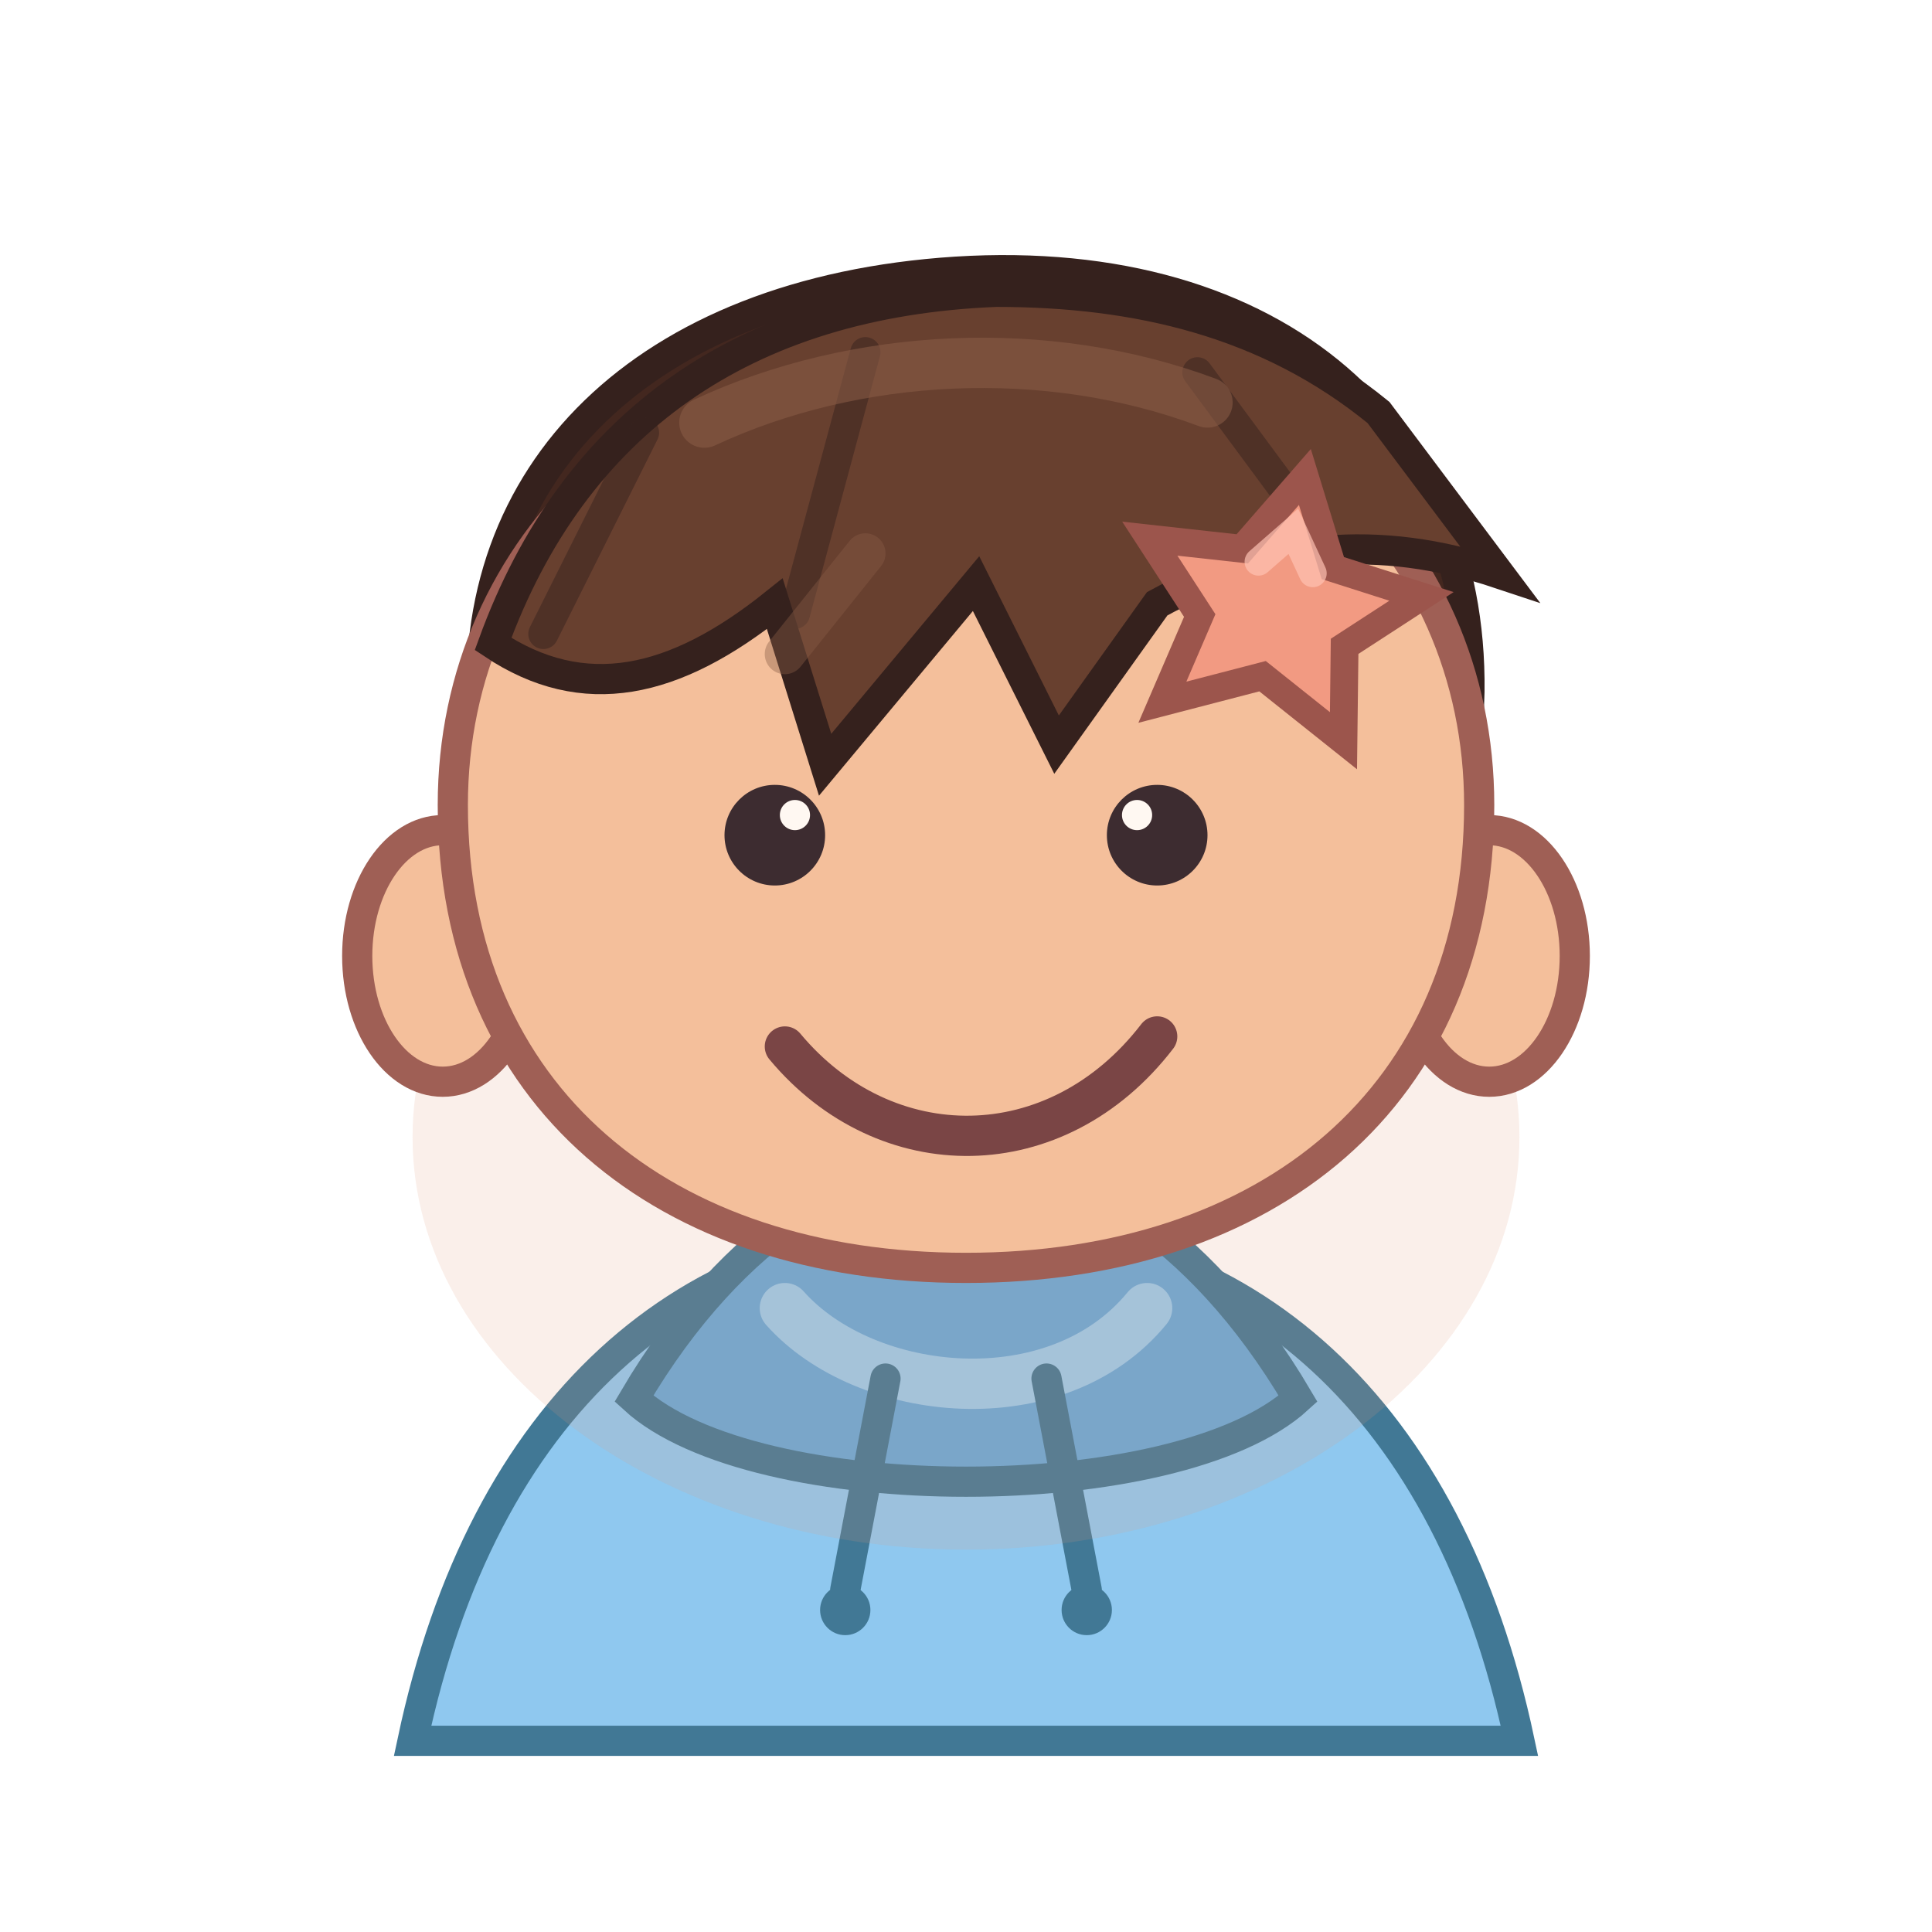
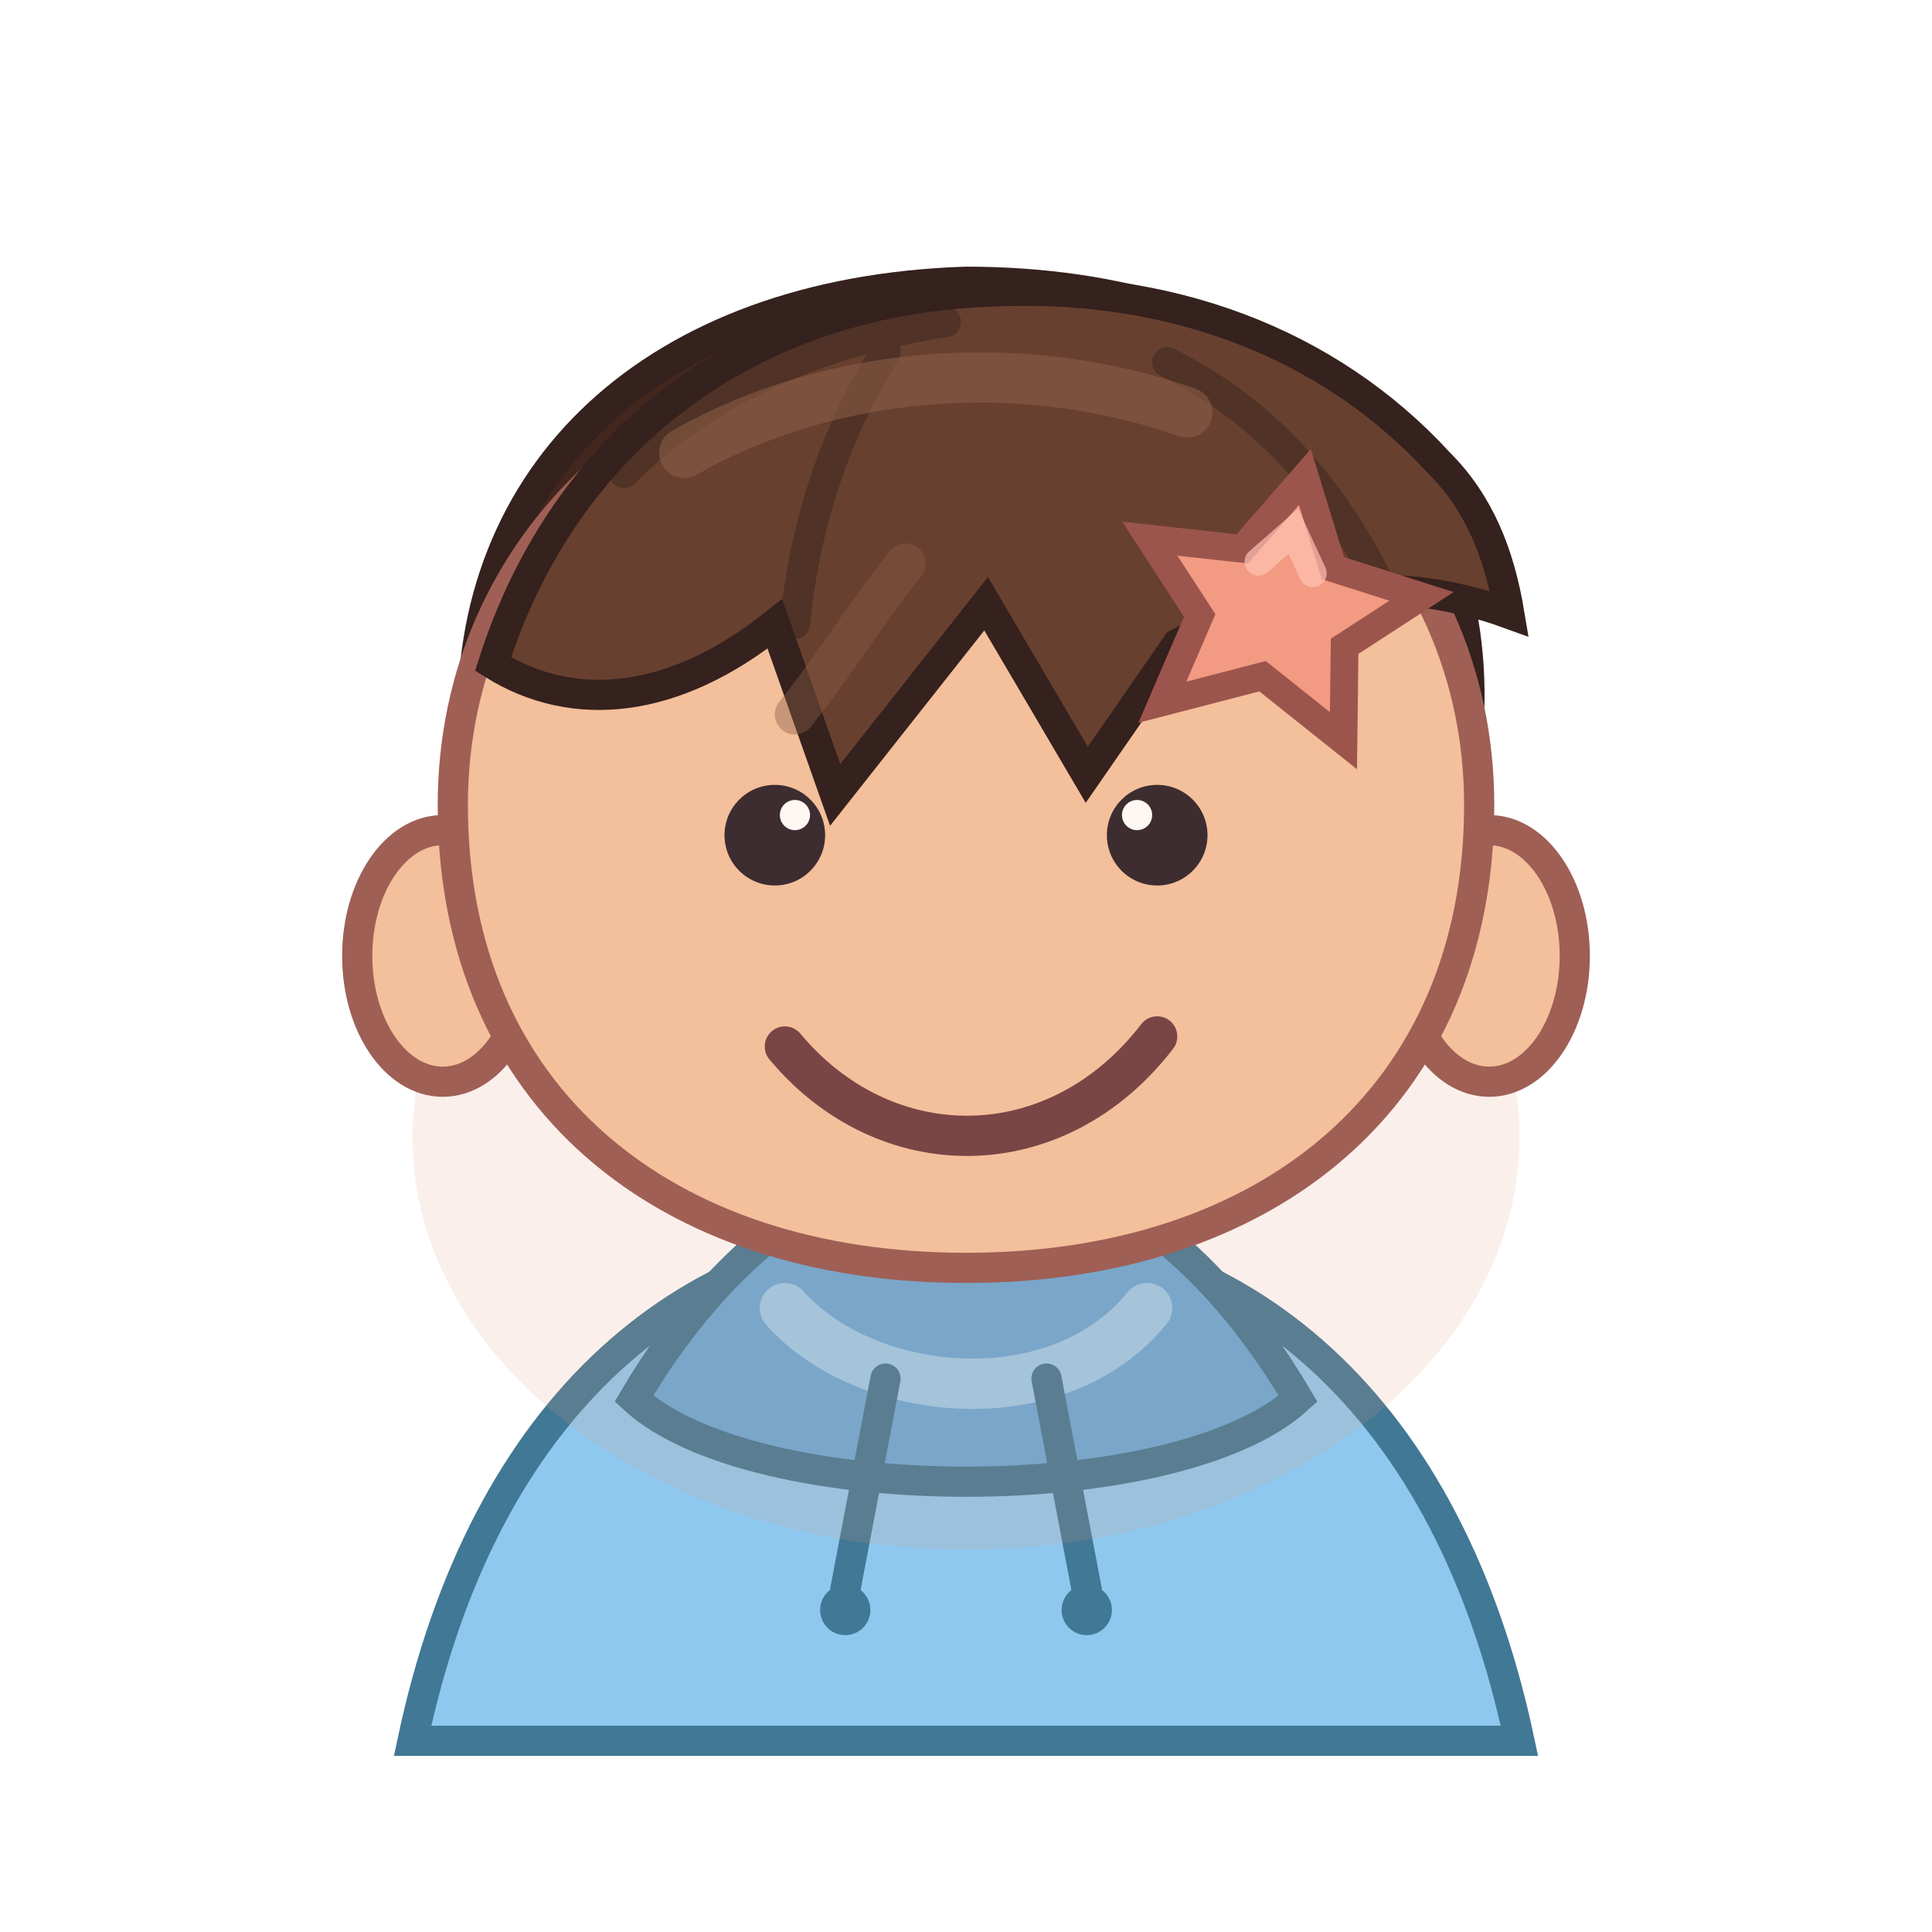
<svg xmlns="http://www.w3.org/2000/svg" viewBox="0 0 192 192" width="192" height="192" role="img" aria-label="HomeOps Avatar V2 sample">
  <g id="avatar-v2-layer-back-hair">
-     <path data-hair-style="shortMessy" d="M48 72c-2-25 16-43 47-45 32-2 52 16 51 43-11-7-23-8-36-5-18 4-35 3-51-5-5 3-9 7-11 12z" fill="#43271f" stroke="#35211d" stroke-width="3" />
+     <path data-hair-style="shortMessy" d="M47 73c-1-26 18-44 49-45 31 0 51 17 50 43-10-6-22-8-35-5-18 4-35 2-50-6-6 3-11 8-14 13z" fill="#43271f" stroke="#35211d" stroke-width="3" />
  </g>
  <g id="avatar-v2-layer-shirt">
    <path data-clothing-asset="hoodie" d="M41 173c7-33 27-51 55-51s48 18 55 51z" fill="#8fc8ef" stroke="#417895" stroke-width="3" />
    <path d="M63 139c10-17 23-24 33-24s23 7 33 24c-12 11-54 11-66 0z" fill="#67a8d8" stroke="#417895" stroke-width="3" />
    <path d="M78 130c8 9 27 11 36 0" fill="none" stroke="#b6ddf6" stroke-width="5" stroke-linecap="round" opacity="0.65" />
    <path d="M88 137l-4 21M104 137l4 21" stroke="#417895" stroke-width="3" stroke-linecap="round" />
    <circle cx="84" cy="160" r="2.5" fill="#417895" />
    <circle cx="108" cy="160" r="2.5" fill="#417895" />
  </g>
  <g id="avatar-v2-layer-base">
    <ellipse cx="96" cy="113" rx="55" ry="41" fill="#df9778" opacity="0.16" />
    <ellipse data-anatomy="ear-left" cx="44" cy="95" rx="8.5" ry="12.5" fill="#f4bf9b" stroke="#9f5f55" stroke-width="3" />
    <ellipse data-anatomy="ear-right" cx="148" cy="95" rx="8.5" ry="12.5" fill="#f4bf9b" stroke="#9f5f55" stroke-width="3" />
    <path data-anatomy="head-round" d="M96 34c30 0 51 20 51 46 0 29-21 46-51 46s-51-17-51-46c0-26 21-46 51-46z" fill="#f4bf9b" stroke="#9f5f55" stroke-width="3" />
    <path d="M64 56c17-17 45-21 64-2" fill="none" stroke="#ffd8bf" stroke-width="8" stroke-linecap="round" opacity="0.4" />
    <circle cx="77" cy="83" r="5" fill="#3d2c30" />
    <circle cx="115" cy="83" r="5" fill="#3d2c30" />
    <circle cx="79" cy="81" r="1.5" fill="#fff8f2" />
    <circle cx="113" cy="81" r="1.5" fill="#fff8f2" />
    <path d="M78 104c10 12 27 12 37-1" fill="none" stroke="#7a4545" stroke-width="4" stroke-linecap="round" />
  </g>
  <g id="avatar-v2-layer-front-hair">
-     <path d="M49 64c8-22 25-34 50-35 14 0 27 3 38 12l12 16c-12-4-23-3-34 3l-10 14-8-16-15 18-5-16c-10 8-19 10-28 4z" fill="#68402f" stroke="#35211d" stroke-width="3" />
-     <path d="M64 43l-10 20M86 35l-7 26M119 37l17 23" fill="none" stroke="#35211d" stroke-width="3" stroke-linecap="round" opacity="0.5" />
+     <path data-hair-style="shortMessy" d="M49 66c7-22 25-36 49-37 18-1 34 5 45 17 4 4 6 9 7 15-11-4-22-3-33 3l-9 13-10-17-15 19-6-17c-10 8-20 9-28 4z" fill="#68402f" stroke="#35211d" stroke-width="3" />
+     <path d="M62 47c8-8 19-13 32-15M88 35c-5 8-8 17-9 27M116 36c10 5 17 13 22 24" fill="none" stroke="#35211d" stroke-width="3" stroke-linecap="round" opacity="0.46" />
  </g>
  <g id="avatar-v2-layer-hair-highlights">
-     <path d="M70 42c15-7 34-8 50-2" fill="none" stroke="#8a5d47" stroke-width="5" stroke-linecap="round" opacity="0.55" />
-     <path d="M86 55l-8 10" fill="none" stroke="#8a5d47" stroke-width="4" stroke-linecap="round" opacity="0.4" />
+     <path data-hair-highlight="shortMessy" d="M68 45c14-8 33-10 50-4" fill="none" stroke="#8a5d47" stroke-width="5" stroke-linecap="round" opacity="0.58" />
+     <path data-hair-highlight="shortMessy" d="M90 56c-4 5-7 10-11 15" fill="none" stroke="#8a5d47" stroke-width="4" stroke-linecap="round" opacity="0.42" />
  </g>
  <g id="avatar-v2-layer-accessory" data-avatar-mount="hairRight" transform="translate(127 60) rotate(12) scale(0.92)">
    <path data-accessory-asset="star" d="M0-14l5 9 10 1-7 7 2 10-10-5-10 5 2-10-7-7 10-1z" fill="#f29a82" stroke="#9c554c" stroke-width="3" />
    <path d="M-3-4l3-4 3 4" fill="none" stroke="#ffc2b2" stroke-width="3" stroke-linecap="round" opacity="0.7" />
  </g>
</svg>
